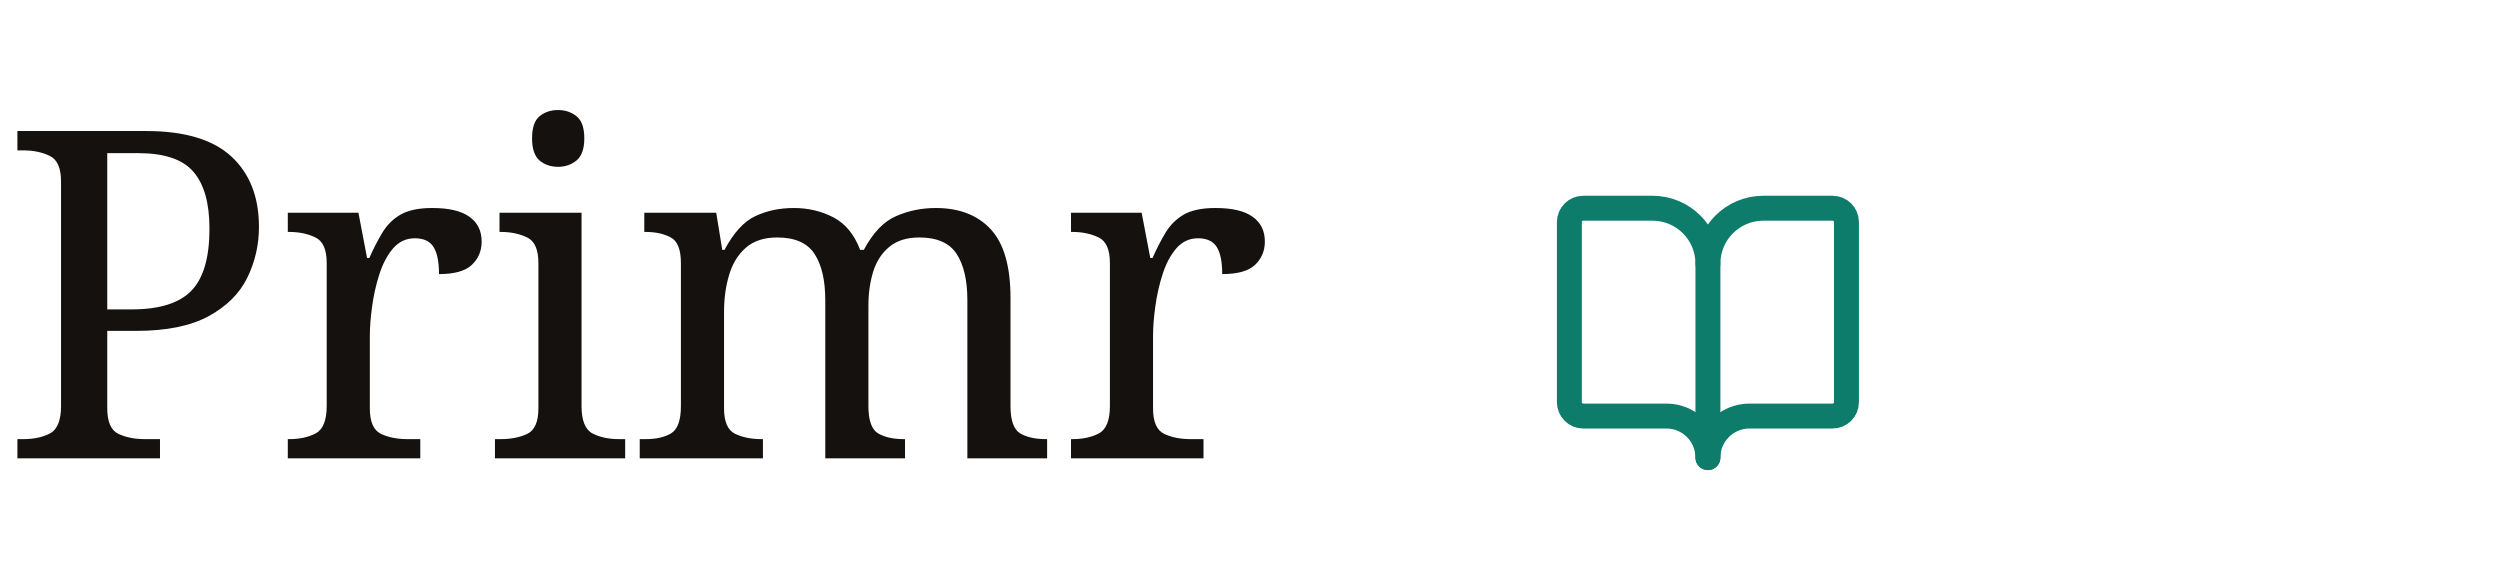
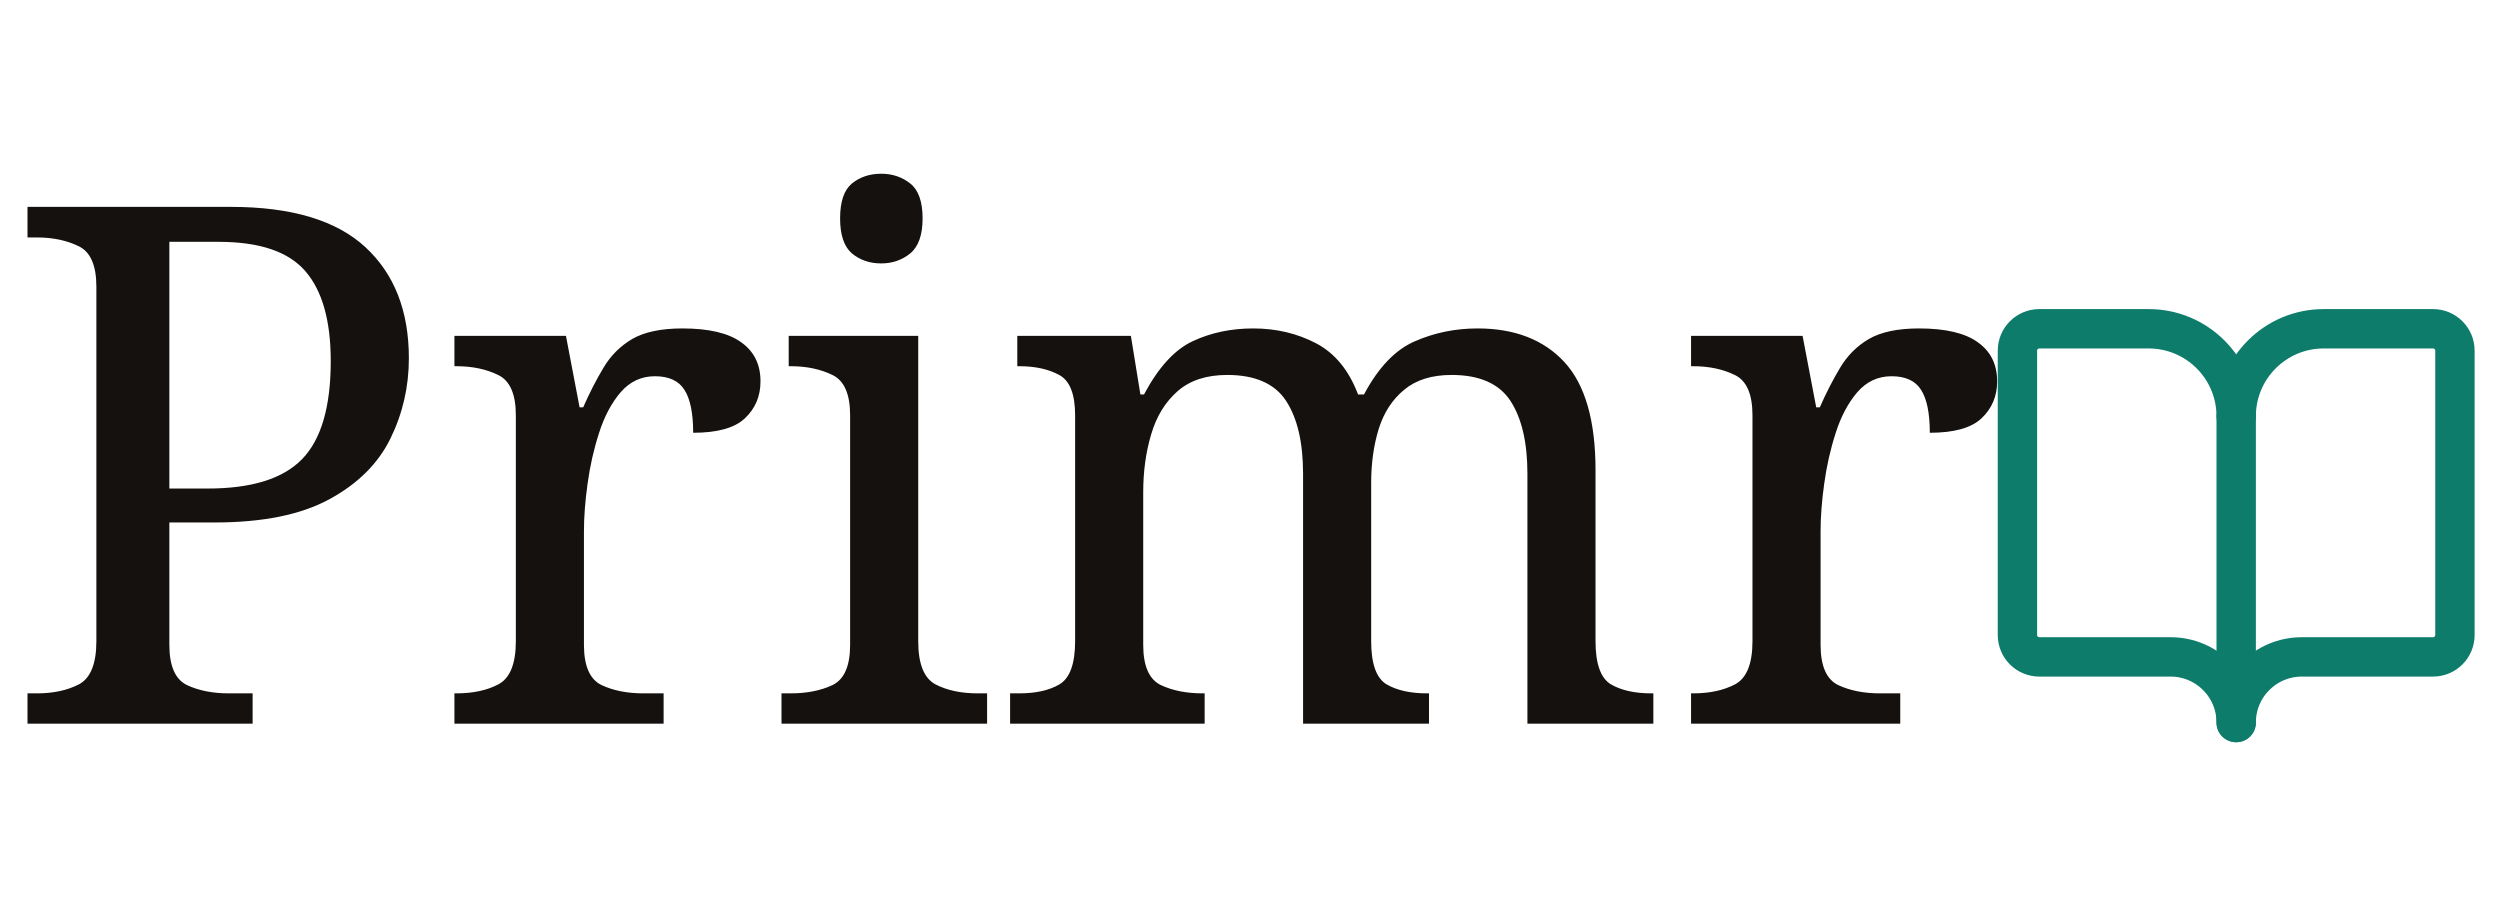
- <svg xmlns="http://www.w3.org/2000/svg" viewBox="0 0 240 56" width="240" height="56">
+ <svg xmlns="http://www.w3.org/2000/svg" viewBox="0 0 152 56" width="152" height="56">
  <text x="0" y="44" font-family="DM Serif Display, Georgia, serif" font-size="44" font-weight="400" fill="#14110E" letter-spacing="-0.4">Primr</text>
-   <g transform="translate(148 16) scale(1.33)" fill="none" stroke="#0E7C6B" stroke-width="1.8" stroke-linecap="round" stroke-linejoin="round">
+   <g transform="translate(120 16) scale(1.33)" fill="none" stroke="#0E7C6B" stroke-width="1.8" stroke-linecap="round" stroke-linejoin="round">
    <path d="M12 7v14" />
    <path d="M3 18a1 1 0 0 1-1-1V4a1 1 0 0 1 1-1h5a4 4 0 0 1 4 4 4 4 0 0 1 4-4h5a1 1 0 0 1 1 1v13a1 1 0 0 1-1 1h-6a3 3 0 0 0-3 3 3 3 0 0 0-3-3z" />
  </g>
</svg>
